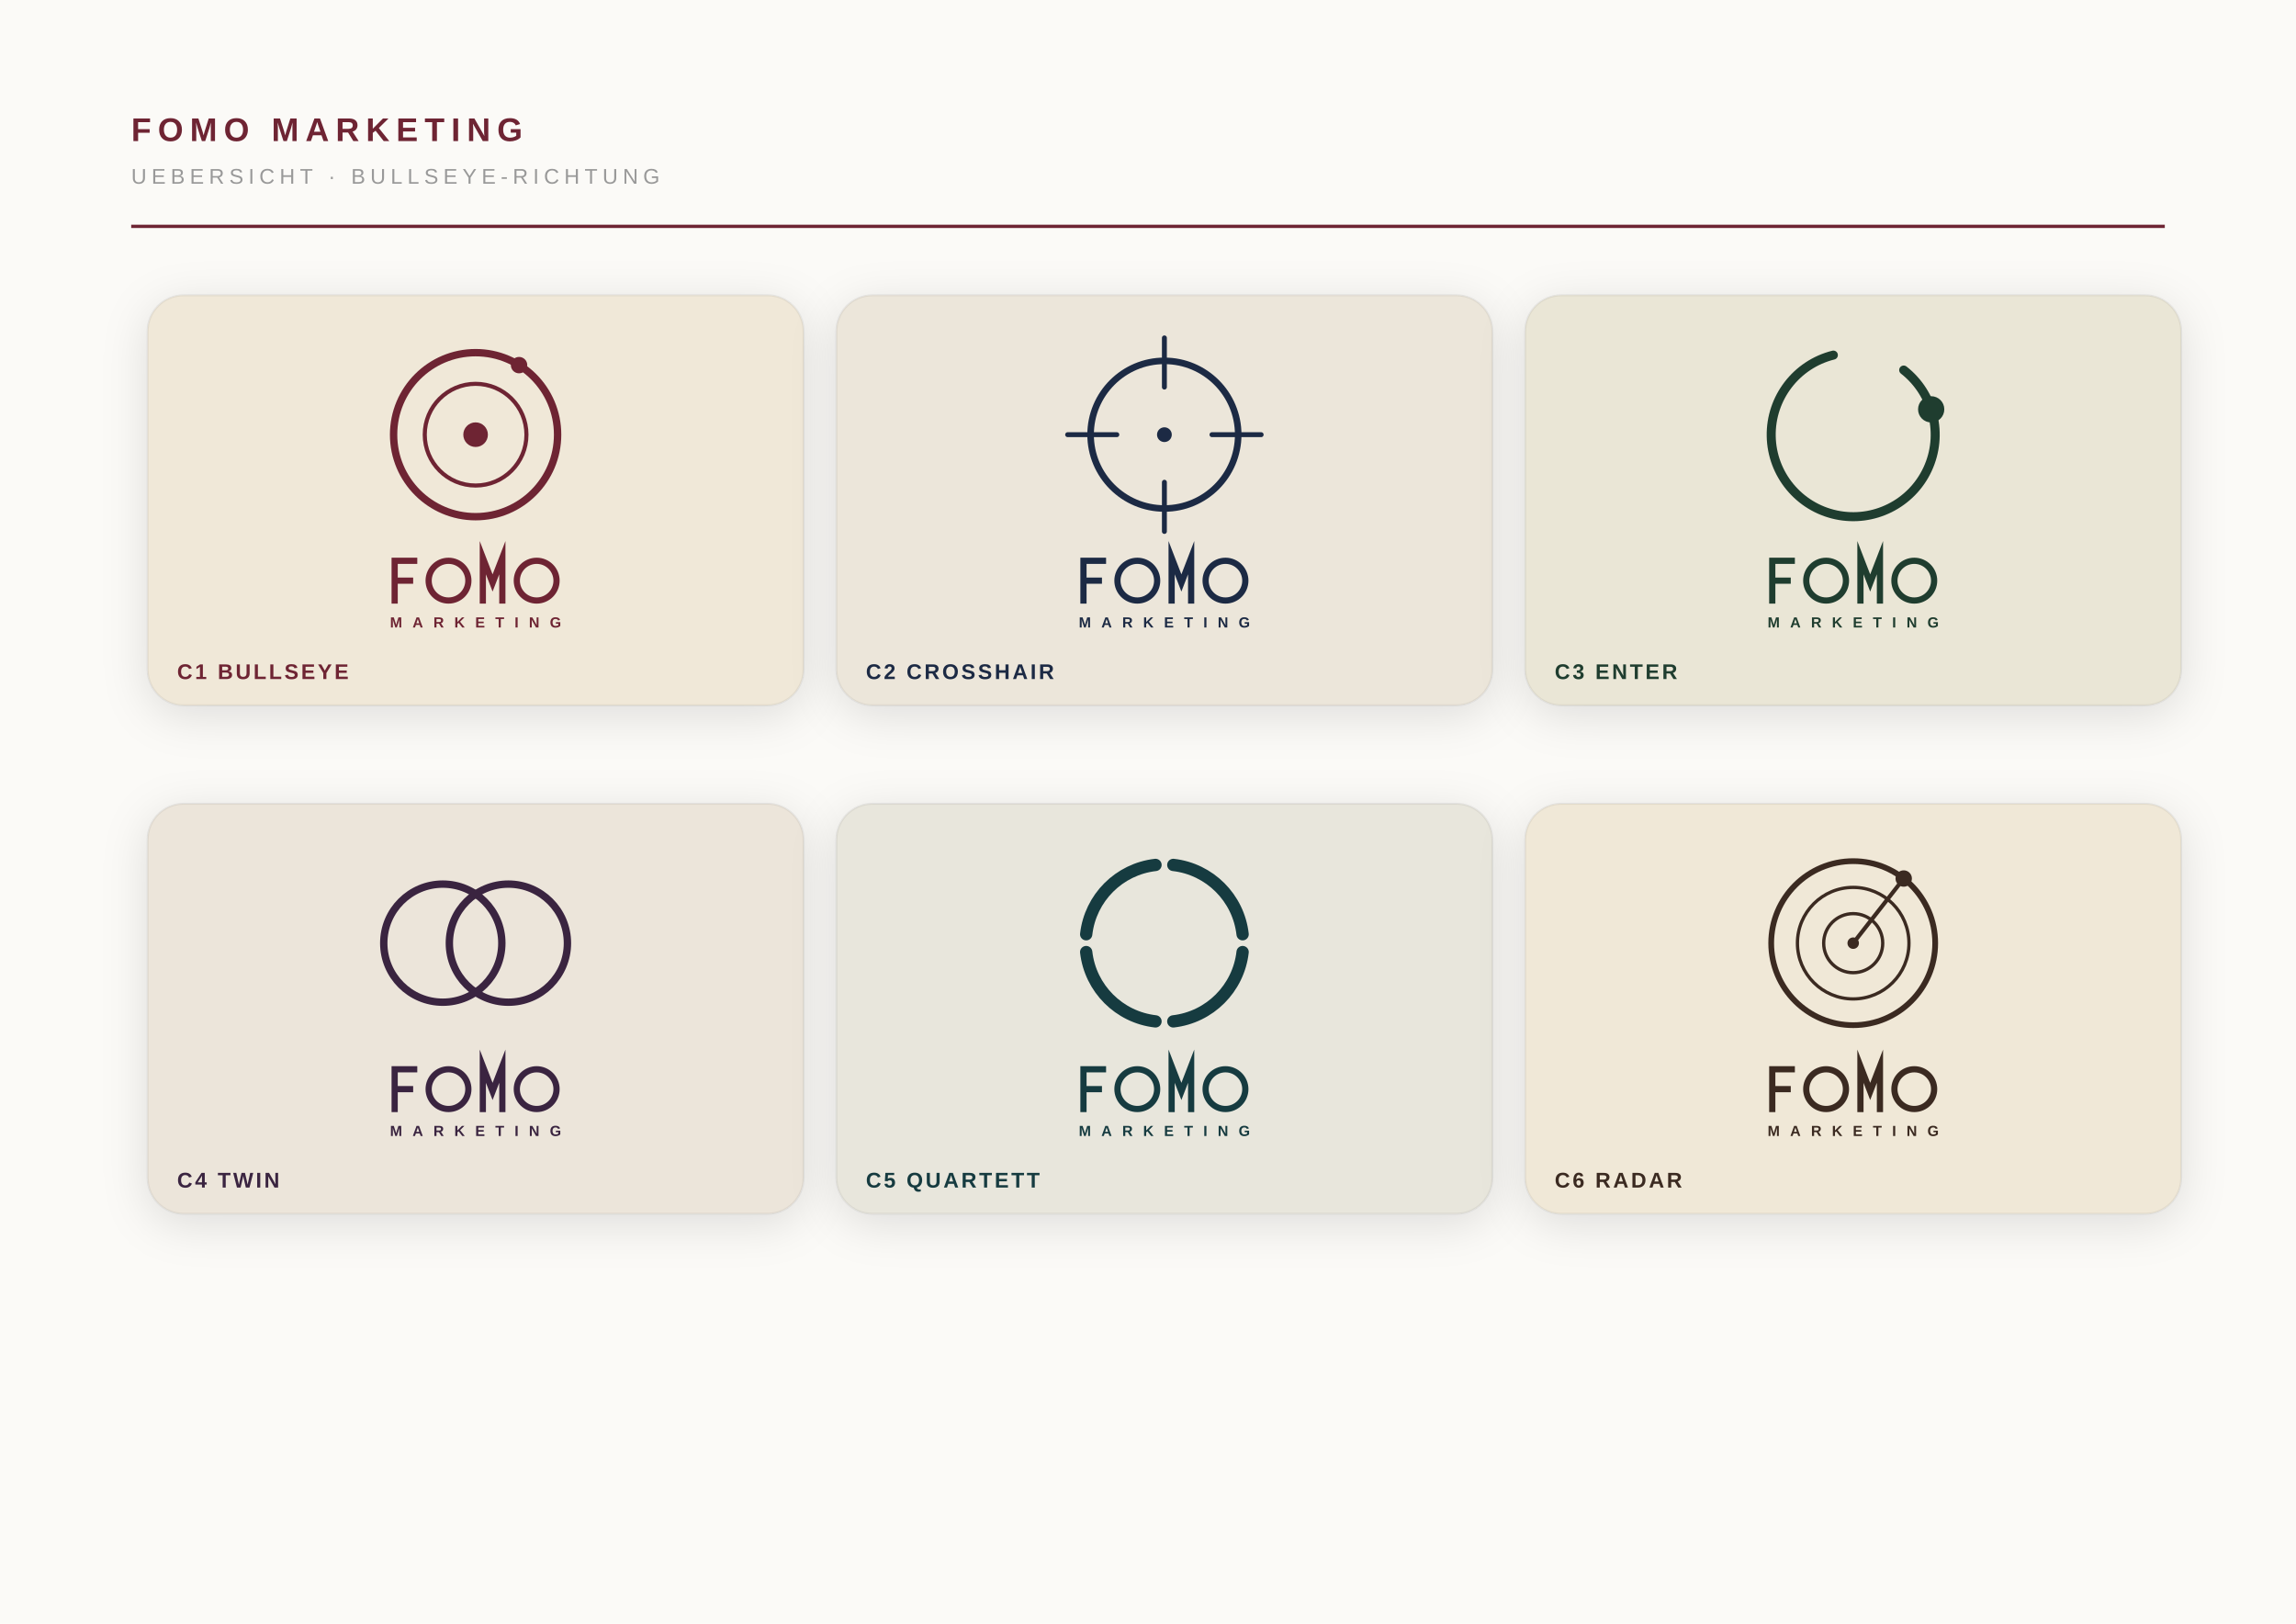
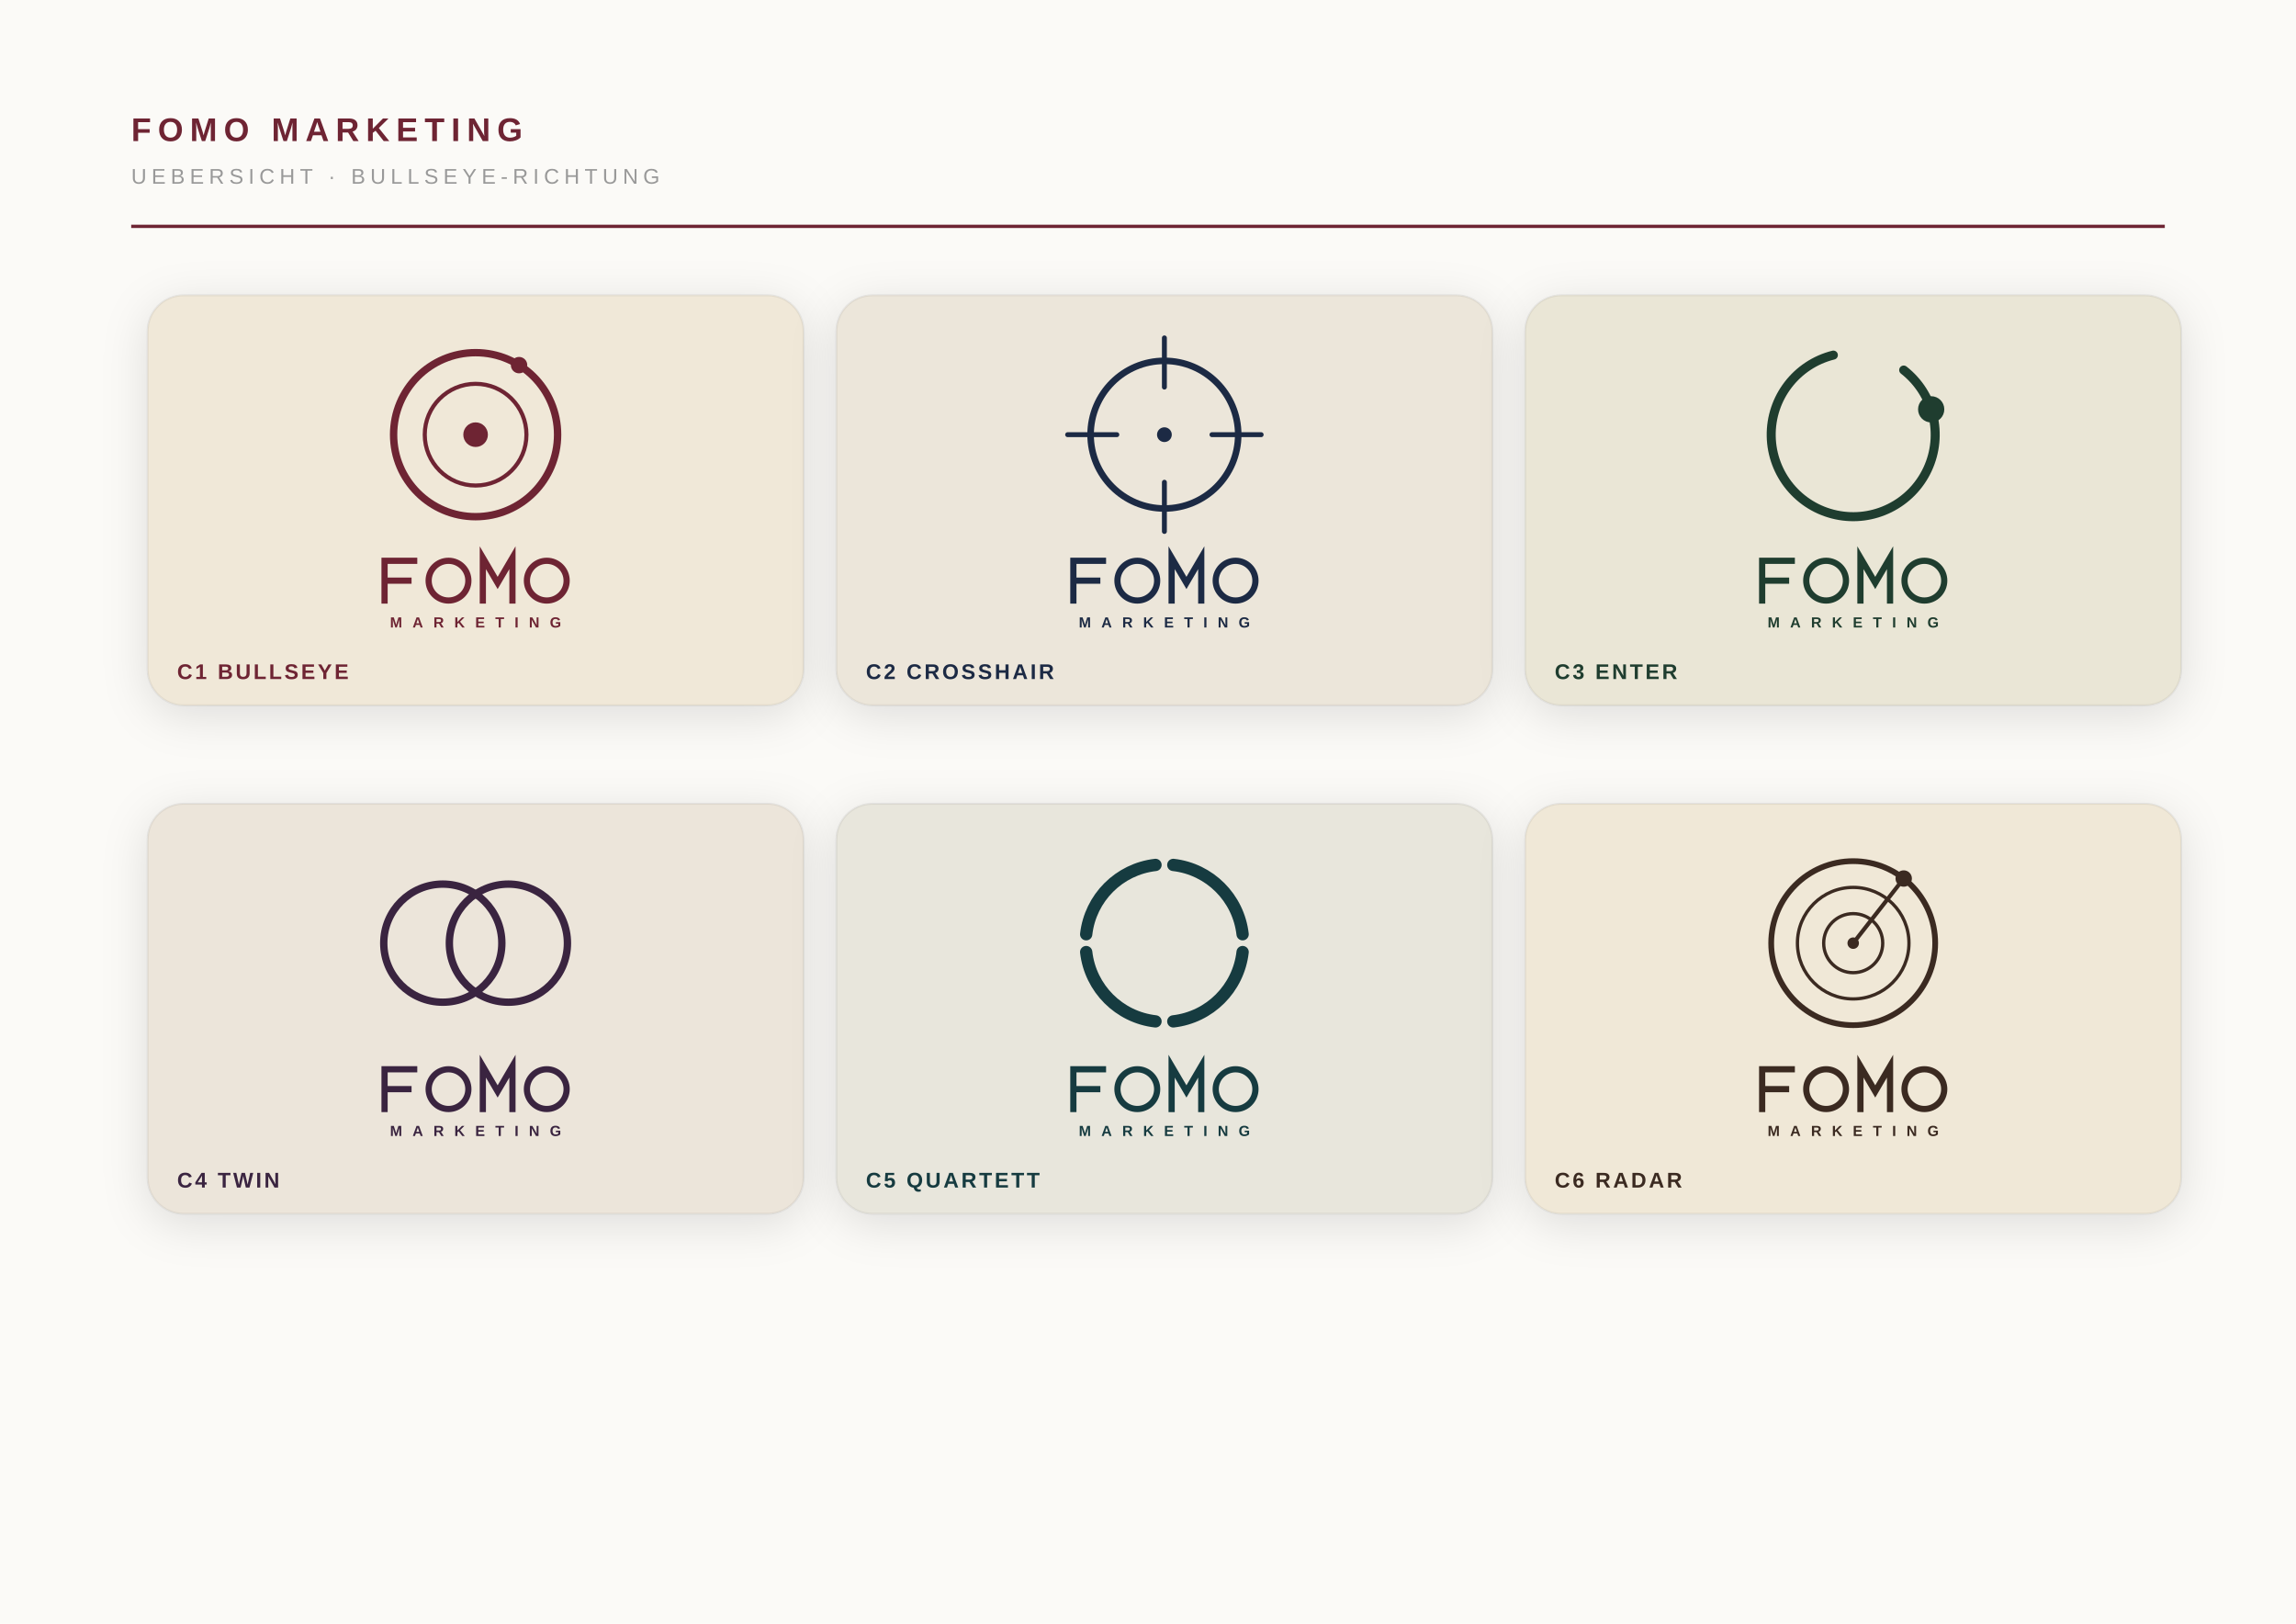
<svg xmlns="http://www.w3.org/2000/svg" width="1400" height="990" viewBox="0 0 1400 990">
  <defs>
    <filter id="soft" x="-20%" y="-20%" width="140%" height="140%">
      <feDropShadow dx="0" dy="6" stdDeviation="14" flood-color="#000" flood-opacity="0.12" />
    </filter>
  </defs>
  <rect width="1400" height="990" fill="#FBFAF7" />
  <text x="80" y="86" font-family="Liberation Sans, Arial, DejaVu Sans, sans-serif" font-size="20" font-weight="800" letter-spacing="4" fill="#6E2433">FOMO MARKETING</text>
  <text x="80" y="112" font-family="Liberation Sans, Arial, DejaVu Sans, sans-serif" font-size="13" letter-spacing="3" fill="#999">UEBERSICHT · BULLSEYE-RICHTUNG</text>
  <line x1="80" y1="138" x2="1320" y2="138" stroke="#6E2433" stroke-width="2" />
  <rect x="90" y="180" width="400" height="250" rx="22" fill="#F0E8D8" stroke="#0000000f" stroke-width="1.2" filter="url(#soft)" />
  <g transform="translate(290.0 265.0) scale(0.5) translate(-290.0 -311.0)">
    <circle cx="290.0" cy="311.0" r="100.0" fill="none" stroke="#6E2433" stroke-width="9.0" />
    <circle cx="290.0" cy="311.0" r="62.0" fill="none" stroke="#6E2433" stroke-width="5.0" />
    <circle cx="290.0" cy="311.0" r="15.0" fill="#6E2433" />
    <circle cx="343.0" cy="226.2" r="10.0" fill="#6E2433" />
  </g>
-   <path fill="none" stroke="#6E2433" stroke-width="3.78" stroke-linecap="butt" stroke-linejoin="miter" stroke-miterlimit="8" d="M 240.65 340.00 L 240.65 368.00 M 240.65 341.89 L 254.44 341.89 M 240.65 354.00 L 251.93 354.00" />
+   <path fill="none" stroke="#6E2433" stroke-width="3.78" stroke-linecap="butt" stroke-linejoin="miter" stroke-miterlimit="8" d="M 234.49 340.00 L 234.49 368.00 M 234.49 341.89 L 254.44 341.89 M 234.49 354.00 L 250.95 354.00" />
  <circle cx="273.48" cy="354.00" r="12.11" fill="none" stroke="#6E2433" stroke-width="3.78" stroke-linecap="butt" stroke-linejoin="miter" stroke-miterlimit="8" />
-   <path fill="none" stroke="#6E2433" stroke-width="3.78" stroke-linecap="butt" stroke-linejoin="miter" stroke-miterlimit="8" d="M 294.41 368.00 L 294.41 340.00 L 300.36 355.40 L 306.31 340.00 L 306.31 368.00" />
-   <circle cx="327.24" cy="354.00" r="12.11" fill="none" stroke="#6E2433" stroke-width="3.78" stroke-linecap="butt" stroke-linejoin="miter" stroke-miterlimit="8" />
+   <path fill="none" stroke="#6E2433" stroke-width="3.78" stroke-linecap="butt" stroke-linejoin="miter" stroke-miterlimit="8" d="M 294.41 368.00 L 294.41 340.00 L 303.44 355.40 L 312.47 340.00 L 312.47 368.00" />
+   <circle cx="333.40" cy="354.00" r="12.11" fill="none" stroke="#6E2433" stroke-width="3.78" stroke-linecap="butt" stroke-linejoin="miter" stroke-miterlimit="8" />
  <text x="290.00" y="382.56" font-family="Liberation Sans, Arial, DejaVu Sans, sans-serif" font-size="8.96" font-weight="600" letter-spacing="6.27" text-anchor="middle" fill="#6E2433">MARKETING</text>
  <text x="108" y="414" font-family="Liberation Sans, Arial, DejaVu Sans, sans-serif" font-size="13" font-weight="800" letter-spacing="1.5" fill="#6E2433">C1 BULLSEYE</text>
  <rect x="510" y="180" width="400" height="250" rx="22" fill="#ECE6DA" stroke="#0000000f" stroke-width="1.2" filter="url(#soft)" />
  <g transform="translate(710.0 265.0) scale(0.5) translate(-710.0 -311.0)">
    <circle cx="710.0" cy="311.0" r="90.0" fill="none" stroke="#1C2A44" stroke-width="8.0" />
    <circle cx="710.0" cy="311.0" r="9.0" fill="#1C2A44" />
    <line x1="710.0" y1="253.0" x2="710.0" y2="193.0" stroke="#1C2A44" stroke-width="6.0" stroke-linecap="round" />
    <line x1="768.0" y1="311.0" x2="828.0" y2="311.0" stroke="#1C2A44" stroke-width="6.0" stroke-linecap="round" />
    <line x1="710.0" y1="369.0" x2="710.0" y2="429.0" stroke="#1C2A44" stroke-width="6.0" stroke-linecap="round" />
    <line x1="652.0" y1="311.0" x2="592.0" y2="311.0" stroke="#1C2A44" stroke-width="6.0" stroke-linecap="round" />
  </g>
-   <path fill="none" stroke="#1C2A44" stroke-width="3.78" stroke-linecap="butt" stroke-linejoin="miter" stroke-miterlimit="8" d="M 660.65 340.00 L 660.65 368.00 M 660.65 341.89 L 674.44 341.89 M 660.65 354.00 L 671.93 354.00" />
+   <path fill="none" stroke="#1C2A44" stroke-width="3.78" stroke-linecap="butt" stroke-linejoin="miter" stroke-miterlimit="8" d="M 654.49 340.00 L 654.49 368.00 M 654.49 341.89 L 674.44 341.89 M 654.49 354.00 L 670.95 354.00" />
  <circle cx="693.48" cy="354.00" r="12.11" fill="none" stroke="#1C2A44" stroke-width="3.78" stroke-linecap="butt" stroke-linejoin="miter" stroke-miterlimit="8" />
-   <path fill="none" stroke="#1C2A44" stroke-width="3.78" stroke-linecap="butt" stroke-linejoin="miter" stroke-miterlimit="8" d="M 714.41 368.00 L 714.41 340.00 L 720.36 355.40 L 726.31 340.00 L 726.31 368.00" />
-   <circle cx="747.24" cy="354.00" r="12.11" fill="none" stroke="#1C2A44" stroke-width="3.78" stroke-linecap="butt" stroke-linejoin="miter" stroke-miterlimit="8" />
+   <path fill="none" stroke="#1C2A44" stroke-width="3.78" stroke-linecap="butt" stroke-linejoin="miter" stroke-miterlimit="8" d="M 714.41 368.00 L 714.41 340.00 L 723.44 355.40 L 732.47 340.00 L 732.47 368.00" />
+   <circle cx="753.40" cy="354.00" r="12.11" fill="none" stroke="#1C2A44" stroke-width="3.78" stroke-linecap="butt" stroke-linejoin="miter" stroke-miterlimit="8" />
  <text x="710.00" y="382.56" font-family="Liberation Sans, Arial, DejaVu Sans, sans-serif" font-size="8.96" font-weight="600" letter-spacing="6.27" text-anchor="middle" fill="#1C2A44">MARKETING</text>
  <text x="528" y="414" font-family="Liberation Sans, Arial, DejaVu Sans, sans-serif" font-size="13" font-weight="800" letter-spacing="1.5" fill="#1C2A44">C2 CROSSHAIR</text>
  <rect x="930" y="180" width="400" height="250" rx="22" fill="#EAE6D6" stroke="#0000000f" stroke-width="1.2" filter="url(#soft)" />
  <g transform="translate(1130.0 265.0) scale(0.5) translate(-1130.0 -311.0)">
    <path d="M 1191.57 232.20 A 100.00 100.00 0 1 1 1105.81 213.97" fill="none" stroke="#1F3D2F" stroke-width="11.00" stroke-linecap="round" />
    <circle cx="1225.1" cy="280.1" r="16.0" fill="#1F3D2F" />
  </g>
-   <path fill="none" stroke="#1F3D2F" stroke-width="3.78" stroke-linecap="butt" stroke-linejoin="miter" stroke-miterlimit="8" d="M 1080.65 340.00 L 1080.65 368.00 M 1080.65 341.89 L 1094.44 341.89 M 1080.65 354.00 L 1091.93 354.00" />
+   <path fill="none" stroke="#1F3D2F" stroke-width="3.78" stroke-linecap="butt" stroke-linejoin="miter" stroke-miterlimit="8" d="M 1074.49 340.00 L 1074.49 368.00 M 1074.49 341.89 L 1094.44 341.89 M 1074.49 354.00 L 1090.95 354.00" />
  <circle cx="1113.48" cy="354.00" r="12.11" fill="none" stroke="#1F3D2F" stroke-width="3.78" stroke-linecap="butt" stroke-linejoin="miter" stroke-miterlimit="8" />
-   <path fill="none" stroke="#1F3D2F" stroke-width="3.78" stroke-linecap="butt" stroke-linejoin="miter" stroke-miterlimit="8" d="M 1134.41 368.00 L 1134.41 340.00 L 1140.36 355.40 L 1146.31 340.00 L 1146.31 368.00" />
-   <circle cx="1167.24" cy="354.00" r="12.11" fill="none" stroke="#1F3D2F" stroke-width="3.78" stroke-linecap="butt" stroke-linejoin="miter" stroke-miterlimit="8" />
+   <path fill="none" stroke="#1F3D2F" stroke-width="3.78" stroke-linecap="butt" stroke-linejoin="miter" stroke-miterlimit="8" d="M 1134.41 368.00 L 1134.41 340.00 L 1143.44 355.40 L 1152.47 340.00 L 1152.47 368.00" />
+   <circle cx="1173.40" cy="354.00" r="12.11" fill="none" stroke="#1F3D2F" stroke-width="3.78" stroke-linecap="butt" stroke-linejoin="miter" stroke-miterlimit="8" />
  <text x="1130.00" y="382.56" font-family="Liberation Sans, Arial, DejaVu Sans, sans-serif" font-size="8.96" font-weight="600" letter-spacing="6.27" text-anchor="middle" fill="#1F3D2F">MARKETING</text>
  <text x="948" y="414" font-family="Liberation Sans, Arial, DejaVu Sans, sans-serif" font-size="13" font-weight="800" letter-spacing="1.5" fill="#1F3D2F">C3 ENTER</text>
  <rect x="90" y="490" width="400" height="250" rx="22" fill="#ECE5DA" stroke="#0000000f" stroke-width="1.2" filter="url(#soft)" />
  <g transform="translate(290.0 575.0) scale(0.5) translate(-290.0 -621.0)">
    <circle cx="250.0" cy="621.0" r="72.0" fill="none" stroke="#3A2440" stroke-width="9.0" />
    <circle cx="330.0" cy="621.0" r="72.0" fill="none" stroke="#3A2440" stroke-width="9.0" />
  </g>
-   <path fill="none" stroke="#3A2440" stroke-width="3.78" stroke-linecap="butt" stroke-linejoin="miter" stroke-miterlimit="8" d="M 240.65 650.00 L 240.65 678.00 M 240.65 651.89 L 254.44 651.89 M 240.65 664.00 L 251.93 664.00" />
+   <path fill="none" stroke="#3A2440" stroke-width="3.78" stroke-linecap="butt" stroke-linejoin="miter" stroke-miterlimit="8" d="M 234.49 650.00 L 234.49 678.00 M 234.49 651.89 L 254.44 651.89 M 234.49 664.00 L 250.95 664.00" />
  <circle cx="273.48" cy="664.00" r="12.11" fill="none" stroke="#3A2440" stroke-width="3.78" stroke-linecap="butt" stroke-linejoin="miter" stroke-miterlimit="8" />
-   <path fill="none" stroke="#3A2440" stroke-width="3.78" stroke-linecap="butt" stroke-linejoin="miter" stroke-miterlimit="8" d="M 294.41 678.00 L 294.41 650.00 L 300.36 665.40 L 306.31 650.00 L 306.31 678.00" />
-   <circle cx="327.24" cy="664.00" r="12.11" fill="none" stroke="#3A2440" stroke-width="3.78" stroke-linecap="butt" stroke-linejoin="miter" stroke-miterlimit="8" />
+   <path fill="none" stroke="#3A2440" stroke-width="3.78" stroke-linecap="butt" stroke-linejoin="miter" stroke-miterlimit="8" d="M 294.41 678.00 L 294.41 650.00 L 303.44 665.40 L 312.47 650.00 L 312.47 678.00" />
+   <circle cx="333.40" cy="664.00" r="12.11" fill="none" stroke="#3A2440" stroke-width="3.78" stroke-linecap="butt" stroke-linejoin="miter" stroke-miterlimit="8" />
  <text x="290.00" y="692.56" font-family="Liberation Sans, Arial, DejaVu Sans, sans-serif" font-size="8.96" font-weight="600" letter-spacing="6.27" text-anchor="middle" fill="#3A2440">MARKETING</text>
  <text x="108" y="724" font-family="Liberation Sans, Arial, DejaVu Sans, sans-serif" font-size="13" font-weight="800" letter-spacing="1.5" fill="#3A2440">C4 TWIN</text>
  <rect x="510" y="490" width="400" height="250" rx="22" fill="#E8E6DC" stroke="#0000000f" stroke-width="1.2" filter="url(#soft)" />
  <g transform="translate(710.0 575.0) scale(0.5) translate(-710.0 -621.0)">
    <path d="M 720.87 525.62 A 96.00 96.00 0 0 1 805.38 610.13" fill="none" stroke="#163B40" stroke-width="15.00" stroke-linecap="round" />
    <path d="M 805.38 631.87 A 96.00 96.00 0 0 1 720.87 716.38" fill="none" stroke="#163B40" stroke-width="15.00" stroke-linecap="round" />
    <path d="M 699.13 716.38 A 96.00 96.00 0 0 1 614.62 631.87" fill="none" stroke="#163B40" stroke-width="15.00" stroke-linecap="round" />
    <path d="M 614.62 610.13 A 96.00 96.00 0 0 1 699.13 525.62" fill="none" stroke="#163B40" stroke-width="15.00" stroke-linecap="round" />
  </g>
-   <path fill="none" stroke="#163B40" stroke-width="3.78" stroke-linecap="butt" stroke-linejoin="miter" stroke-miterlimit="8" d="M 660.65 650.00 L 660.65 678.00 M 660.65 651.89 L 674.44 651.89 M 660.65 664.00 L 671.93 664.00" />
+   <path fill="none" stroke="#163B40" stroke-width="3.78" stroke-linecap="butt" stroke-linejoin="miter" stroke-miterlimit="8" d="M 654.49 650.00 L 654.49 678.00 M 654.49 651.89 L 674.44 651.89 M 654.49 664.00 L 670.95 664.00" />
  <circle cx="693.48" cy="664.00" r="12.11" fill="none" stroke="#163B40" stroke-width="3.78" stroke-linecap="butt" stroke-linejoin="miter" stroke-miterlimit="8" />
-   <path fill="none" stroke="#163B40" stroke-width="3.78" stroke-linecap="butt" stroke-linejoin="miter" stroke-miterlimit="8" d="M 714.41 678.00 L 714.41 650.00 L 720.36 665.40 L 726.31 650.00 L 726.31 678.00" />
-   <circle cx="747.24" cy="664.00" r="12.11" fill="none" stroke="#163B40" stroke-width="3.78" stroke-linecap="butt" stroke-linejoin="miter" stroke-miterlimit="8" />
+   <path fill="none" stroke="#163B40" stroke-width="3.78" stroke-linecap="butt" stroke-linejoin="miter" stroke-miterlimit="8" d="M 714.41 678.00 L 714.41 650.00 L 723.44 665.40 L 732.47 650.00 L 732.47 678.00" />
+   <circle cx="753.40" cy="664.00" r="12.11" fill="none" stroke="#163B40" stroke-width="3.78" stroke-linecap="butt" stroke-linejoin="miter" stroke-miterlimit="8" />
  <text x="710.00" y="692.56" font-family="Liberation Sans, Arial, DejaVu Sans, sans-serif" font-size="8.96" font-weight="600" letter-spacing="6.27" text-anchor="middle" fill="#163B40">MARKETING</text>
  <text x="528" y="724" font-family="Liberation Sans, Arial, DejaVu Sans, sans-serif" font-size="13" font-weight="800" letter-spacing="1.5" fill="#163B40">C5 QUARTETT</text>
  <rect x="930" y="490" width="400" height="250" rx="22" fill="#F0E8D7" stroke="#0000000f" stroke-width="1.2" filter="url(#soft)" />
  <g transform="translate(1130.0 575.0) scale(0.5) translate(-1130.0 -621.0)">
    <circle cx="1130.0" cy="621.0" r="100.0" fill="none" stroke="#3B2A21" stroke-width="7.0" />
    <circle cx="1130.0" cy="621.0" r="68.0" fill="none" stroke="#3B2A21" stroke-width="4.0" />
    <circle cx="1130.0" cy="621.0" r="36.0" fill="none" stroke="#3B2A21" stroke-width="4.0" />
    <circle cx="1130.0" cy="621.0" r="7.0" fill="#3B2A21" />
    <line x1="1130.0" y1="621.0" x2="1191.6" y2="542.2" stroke="#3B2A21" stroke-width="5.0" stroke-linecap="round" />
    <circle cx="1191.6" cy="542.2" r="10.0" fill="#3B2A21" />
  </g>
-   <path fill="none" stroke="#3B2A21" stroke-width="3.78" stroke-linecap="butt" stroke-linejoin="miter" stroke-miterlimit="8" d="M 1080.65 650.00 L 1080.65 678.00 M 1080.65 651.89 L 1094.44 651.89 M 1080.65 664.00 L 1091.93 664.00" />
+   <path fill="none" stroke="#3B2A21" stroke-width="3.78" stroke-linecap="butt" stroke-linejoin="miter" stroke-miterlimit="8" d="M 1074.49 650.00 L 1074.49 678.00 M 1074.49 651.89 L 1094.44 651.89 M 1074.49 664.00 L 1090.95 664.00" />
  <circle cx="1113.48" cy="664.00" r="12.11" fill="none" stroke="#3B2A21" stroke-width="3.78" stroke-linecap="butt" stroke-linejoin="miter" stroke-miterlimit="8" />
-   <path fill="none" stroke="#3B2A21" stroke-width="3.78" stroke-linecap="butt" stroke-linejoin="miter" stroke-miterlimit="8" d="M 1134.41 678.00 L 1134.41 650.00 L 1140.36 665.40 L 1146.31 650.00 L 1146.31 678.00" />
-   <circle cx="1167.24" cy="664.00" r="12.11" fill="none" stroke="#3B2A21" stroke-width="3.78" stroke-linecap="butt" stroke-linejoin="miter" stroke-miterlimit="8" />
+   <path fill="none" stroke="#3B2A21" stroke-width="3.78" stroke-linecap="butt" stroke-linejoin="miter" stroke-miterlimit="8" d="M 1134.41 678.00 L 1134.41 650.00 L 1143.44 665.40 L 1152.47 650.00 L 1152.47 678.00" />
+   <circle cx="1173.40" cy="664.00" r="12.11" fill="none" stroke="#3B2A21" stroke-width="3.78" stroke-linecap="butt" stroke-linejoin="miter" stroke-miterlimit="8" />
  <text x="1130.00" y="692.56" font-family="Liberation Sans, Arial, DejaVu Sans, sans-serif" font-size="8.96" font-weight="600" letter-spacing="6.27" text-anchor="middle" fill="#3B2A21">MARKETING</text>
  <text x="948" y="724" font-family="Liberation Sans, Arial, DejaVu Sans, sans-serif" font-size="13" font-weight="800" letter-spacing="1.5" fill="#3B2A21">C6 RADAR</text>
</svg>
